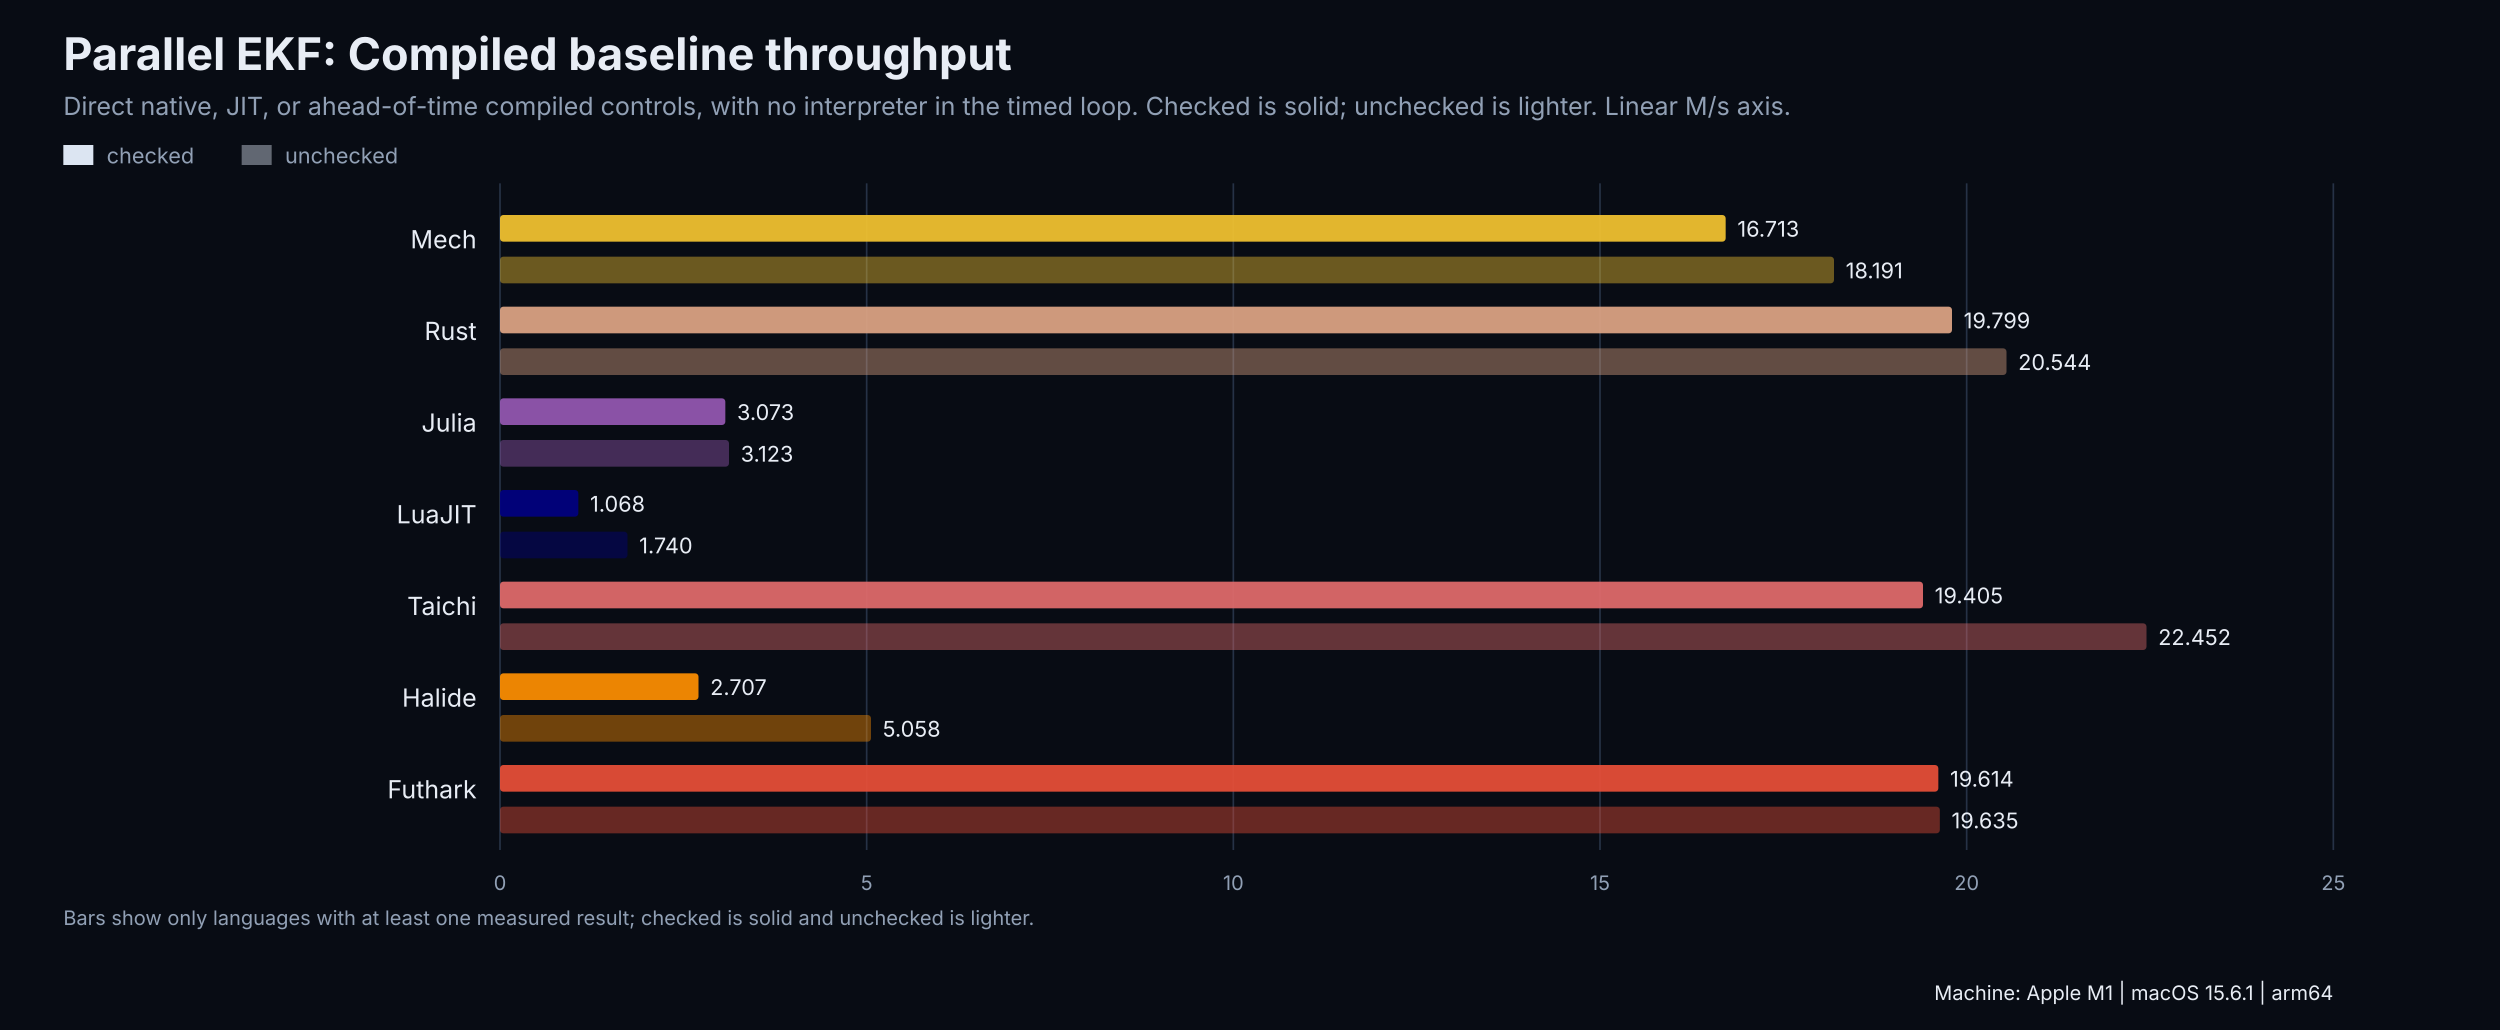
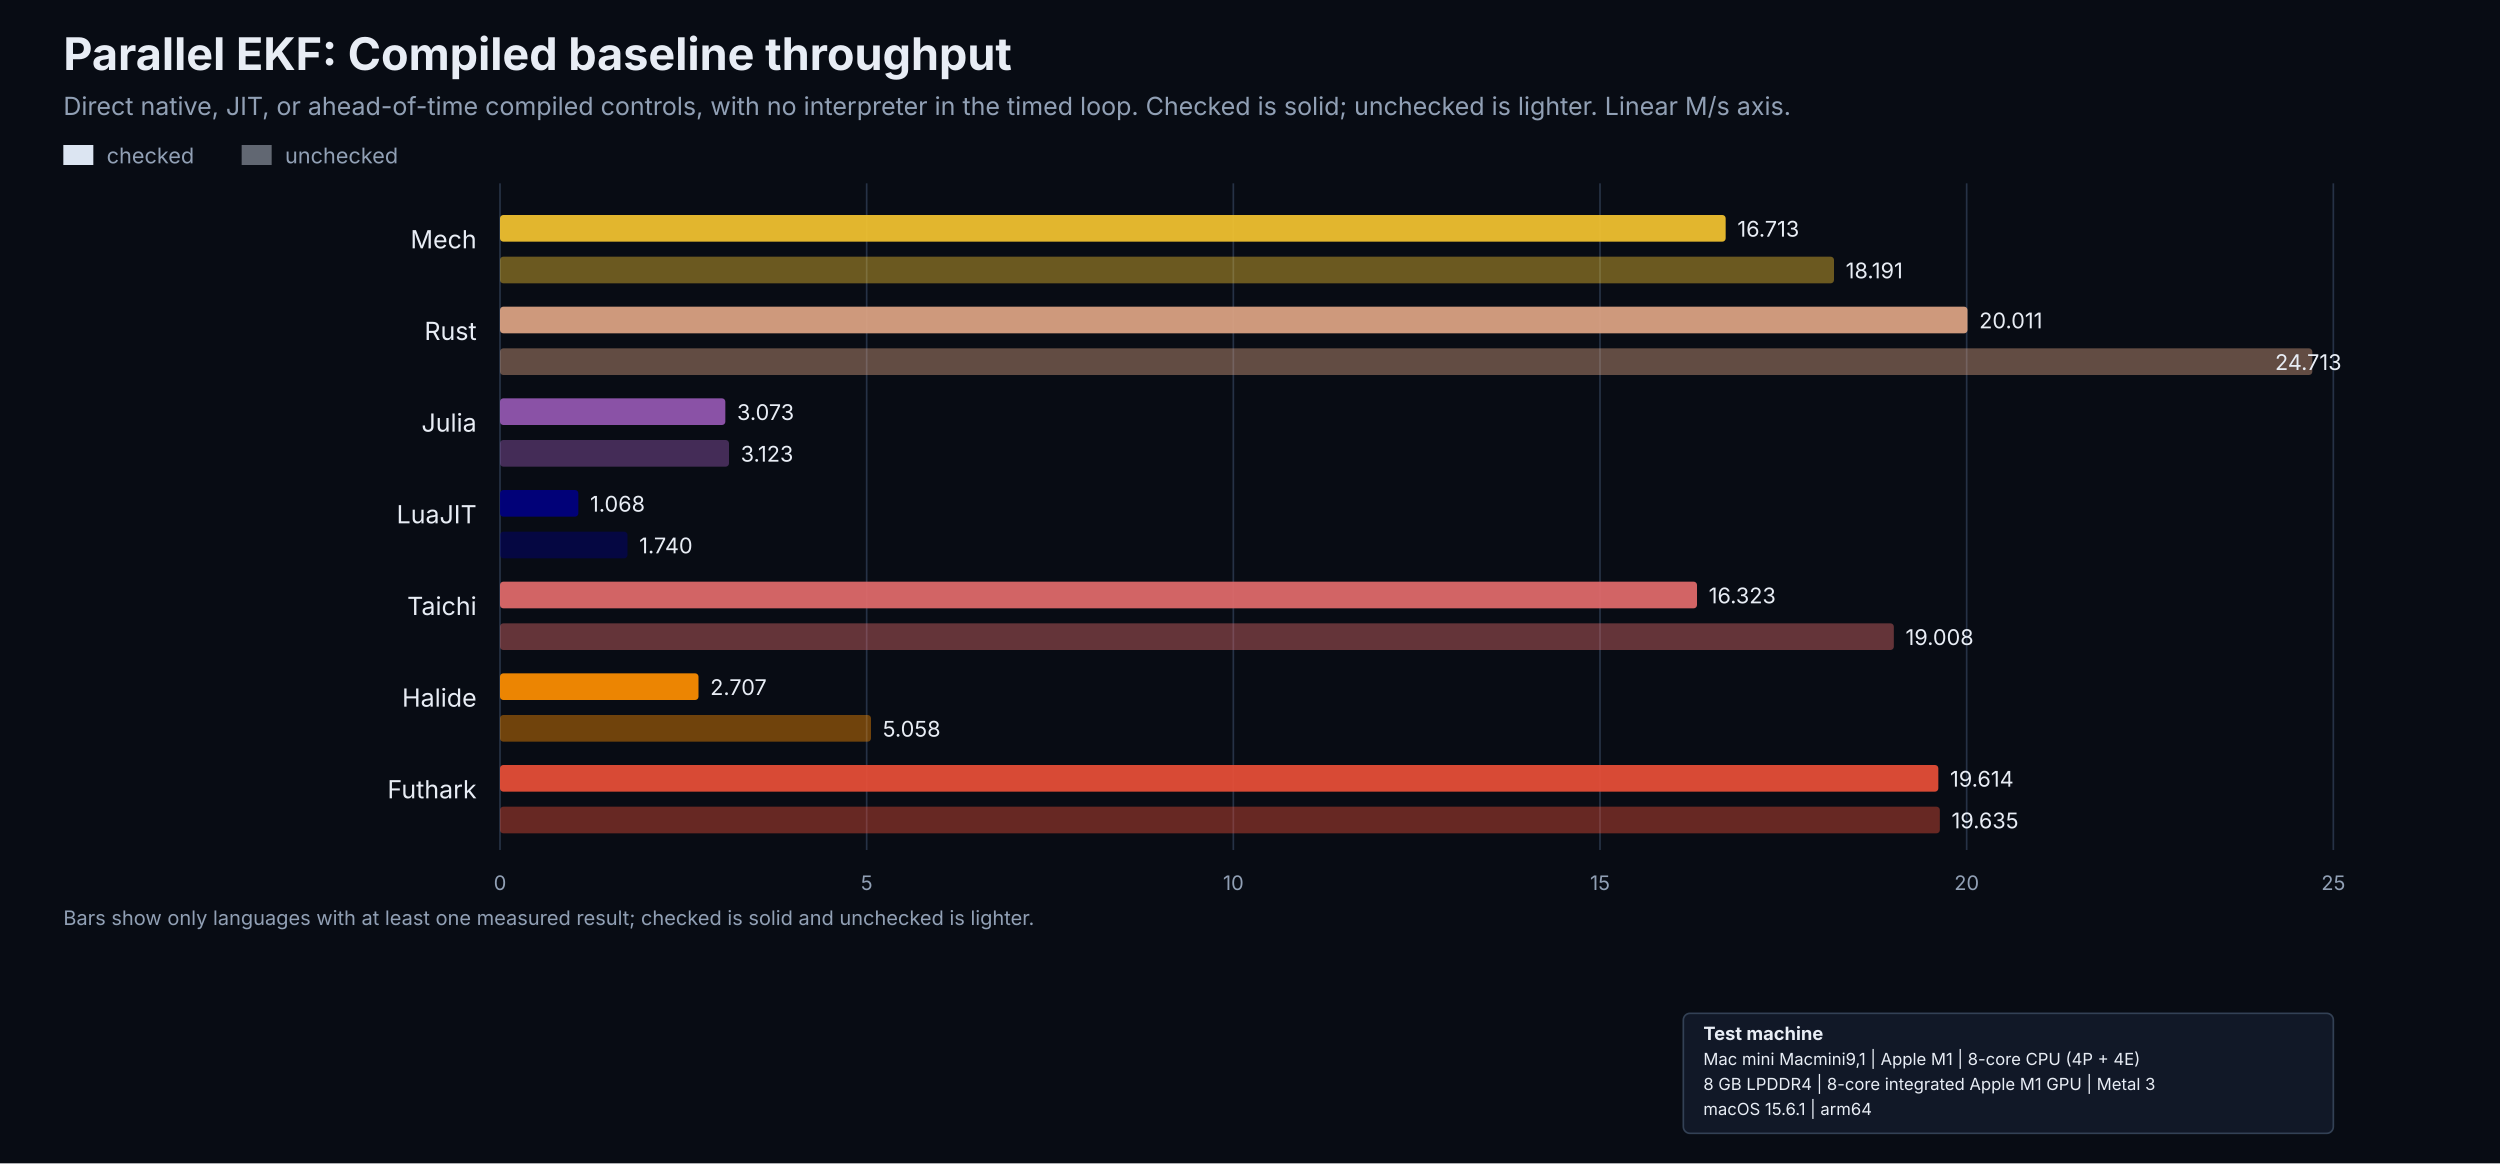
- <svg xmlns="http://www.w3.org/2000/svg" width="1500" height="618" viewBox="0 0 1500 618">
+ <svg xmlns="http://www.w3.org/2000/svg" width="1500" height="698" viewBox="0 0 1500 698">
  <rect width="100%" height="100%" fill="#080c14" />
  <style>text{font-family:-apple-system,BlinkMacSystemFont,"Segoe UI",sans-serif;fill:#e8edf5}.muted{fill:#91a0b5}.grid{stroke:#263246;stroke-width:1}.label{font-size:15px}.value{font-size:13px;font-variant-numeric:tabular-nums}</style>
  <text x="38" y="42" font-size="27" font-weight="700">Parallel EKF: Compiled baseline throughput</text>
  <text x="38" y="69" class="muted" font-size="15">Direct native, JIT, or ahead-of-time compiled controls, with no interpreter in the timed loop. Checked is solid; unchecked is lighter. Linear M/s axis.</text>
  <rect x="38" y="87" width="18" height="12" fill="#dce5f2" />
  <text x="64" y="98" class="muted" font-size="13">checked</text>
  <rect x="145" y="87" width="18" height="12" fill="#dce5f2" opacity="0.42" />
  <text x="171" y="98" class="muted" font-size="13">unchecked</text>
  <line x1="300.0" y1="110" x2="300.0" y2="510" class="grid" />
  <text x="300.0" y="534" text-anchor="middle" class="muted" font-size="12">0</text>
  <line x1="520.0" y1="110" x2="520.0" y2="510" class="grid" />
  <text x="520.0" y="534" text-anchor="middle" class="muted" font-size="12">5</text>
  <line x1="740.0" y1="110" x2="740.0" y2="510" class="grid" />
  <text x="740.0" y="534" text-anchor="middle" class="muted" font-size="12">10</text>
  <line x1="960.0" y1="110" x2="960.0" y2="510" class="grid" />
  <text x="960.0" y="534" text-anchor="middle" class="muted" font-size="12">15</text>
  <line x1="1180.0" y1="110" x2="1180.0" y2="510" class="grid" />
  <text x="1180.0" y="534" text-anchor="middle" class="muted" font-size="12">20</text>
  <line x1="1400.0" y1="110" x2="1400.0" y2="510" class="grid" />
  <text x="1400.0" y="534" text-anchor="middle" class="muted" font-size="12">25</text>
  <text x="286" y="149" text-anchor="end" class="label">Mech</text>
  <rect x="300" y="129" width="735.4" height="16" rx="2" fill="#f4c430" opacity="0.92" />
  <text x="1042.4" y="142" class="value">16.713</text>
  <rect x="300" y="154" width="800.4" height="16" rx="2" fill="#f4c430" opacity="0.42" />
  <text x="1107.4" y="167" class="value">18.191</text>
  <text x="286" y="204" text-anchor="end" class="label">Rust</text>
-   <rect x="300" y="184" width="871.2" height="16" rx="2" fill="#dea584" opacity="0.92" />
-   <text x="1178.2" y="197" class="value">19.799</text>
-   <rect x="300" y="209" width="903.9" height="16" rx="2" fill="#dea584" opacity="0.42" />
-   <text x="1210.9" y="222" class="value">20.544</text>
+   <rect x="300" y="184" width="880.5" height="16" rx="2" fill="#dea584" opacity="0.92" />
+   <text x="1187.5" y="197" class="value">20.011</text>
+   <rect x="300" y="209" width="1087.4" height="16" rx="2" fill="#dea584" opacity="0.42" />
+   <text x="1365.0" y="222" class="value">24.713</text>
  <text x="286" y="259" text-anchor="end" class="label">Julia</text>
  <rect x="300" y="239" width="135.2" height="16" rx="2" fill="#9558b2" opacity="0.92" />
  <text x="442.2" y="252" class="value">3.073</text>
  <rect x="300" y="264" width="137.4" height="16" rx="2" fill="#9558b2" opacity="0.42" />
  <text x="444.4" y="277" class="value">3.123</text>
  <text x="286" y="314" text-anchor="end" class="label">LuaJIT</text>
  <rect x="300" y="294" width="47.0" height="16" rx="2" fill="#000080" opacity="0.92" />
  <text x="354.0" y="307" class="value">1.068</text>
  <rect x="300" y="319" width="76.5" height="16" rx="2" fill="#000080" opacity="0.42" />
  <text x="383.5" y="332" class="value">1.740</text>
  <text x="286" y="369" text-anchor="end" class="label">Taichi</text>
-   <rect x="300" y="349" width="853.8" height="16" rx="2" fill="#e36b6b" opacity="0.92" />
-   <text x="1160.8" y="362" class="value">19.405</text>
-   <rect x="300" y="374" width="987.9" height="16" rx="2" fill="#e36b6b" opacity="0.42" />
-   <text x="1294.9" y="387" class="value">22.452</text>
+   <rect x="300" y="349" width="718.2" height="16" rx="2" fill="#e36b6b" opacity="0.92" />
+   <text x="1025.2" y="362" class="value">16.323</text>
+   <rect x="300" y="374" width="836.3" height="16" rx="2" fill="#e36b6b" opacity="0.42" />
+   <text x="1143.3" y="387" class="value">19.008</text>
  <text x="286" y="424" text-anchor="end" class="label">Halide</text>
  <rect x="300" y="404" width="119.1" height="16" rx="2" fill="#ff8f00" opacity="0.92" />
  <text x="426.1" y="417" class="value">2.707</text>
  <rect x="300" y="429" width="222.6" height="16" rx="2" fill="#ff8f00" opacity="0.42" />
  <text x="529.6" y="442" class="value">5.058</text>
  <text x="286" y="479" text-anchor="end" class="label">Futhark</text>
  <rect x="300" y="459" width="863.0" height="16" rx="2" fill="#e94f37" opacity="0.92" />
  <text x="1170.0" y="472" class="value">19.614</text>
  <rect x="300" y="484" width="863.9" height="16" rx="2" fill="#e94f37" opacity="0.42" />
  <text x="1170.9" y="497" class="value">19.635</text>
  <text x="38" y="555" class="muted" font-size="12">Bars show only languages with at least one measured result; checked is solid and unchecked is lighter.</text>
-   <text x="1400" y="600" text-anchor="end" fill="#91a0b5" font-size="12">Machine: Apple M1 | macOS 15.6.1 | arm64</text>
+   <g aria-label="Test machine">
+     <rect x="1010" y="608" width="390" height="72" rx="4" fill="#111827" stroke="#334155" />
+     <text x="1022" y="624" fill="#e8edf5" font-size="11" font-weight="700">Test machine</text>
+     <text x="1022" y="639" fill="#91a0b5" font-size="10">Mac mini Macmini9,1 | Apple M1 | 8-core CPU (4P + 4E)</text>
+     <text x="1022" y="654" fill="#91a0b5" font-size="10">8 GB LPDDR4 | 8-core integrated Apple M1 GPU | Metal 3</text>
+     <text x="1022" y="669" fill="#91a0b5" font-size="10">macOS 15.6.1 | arm64</text>
+   </g>
</svg>
